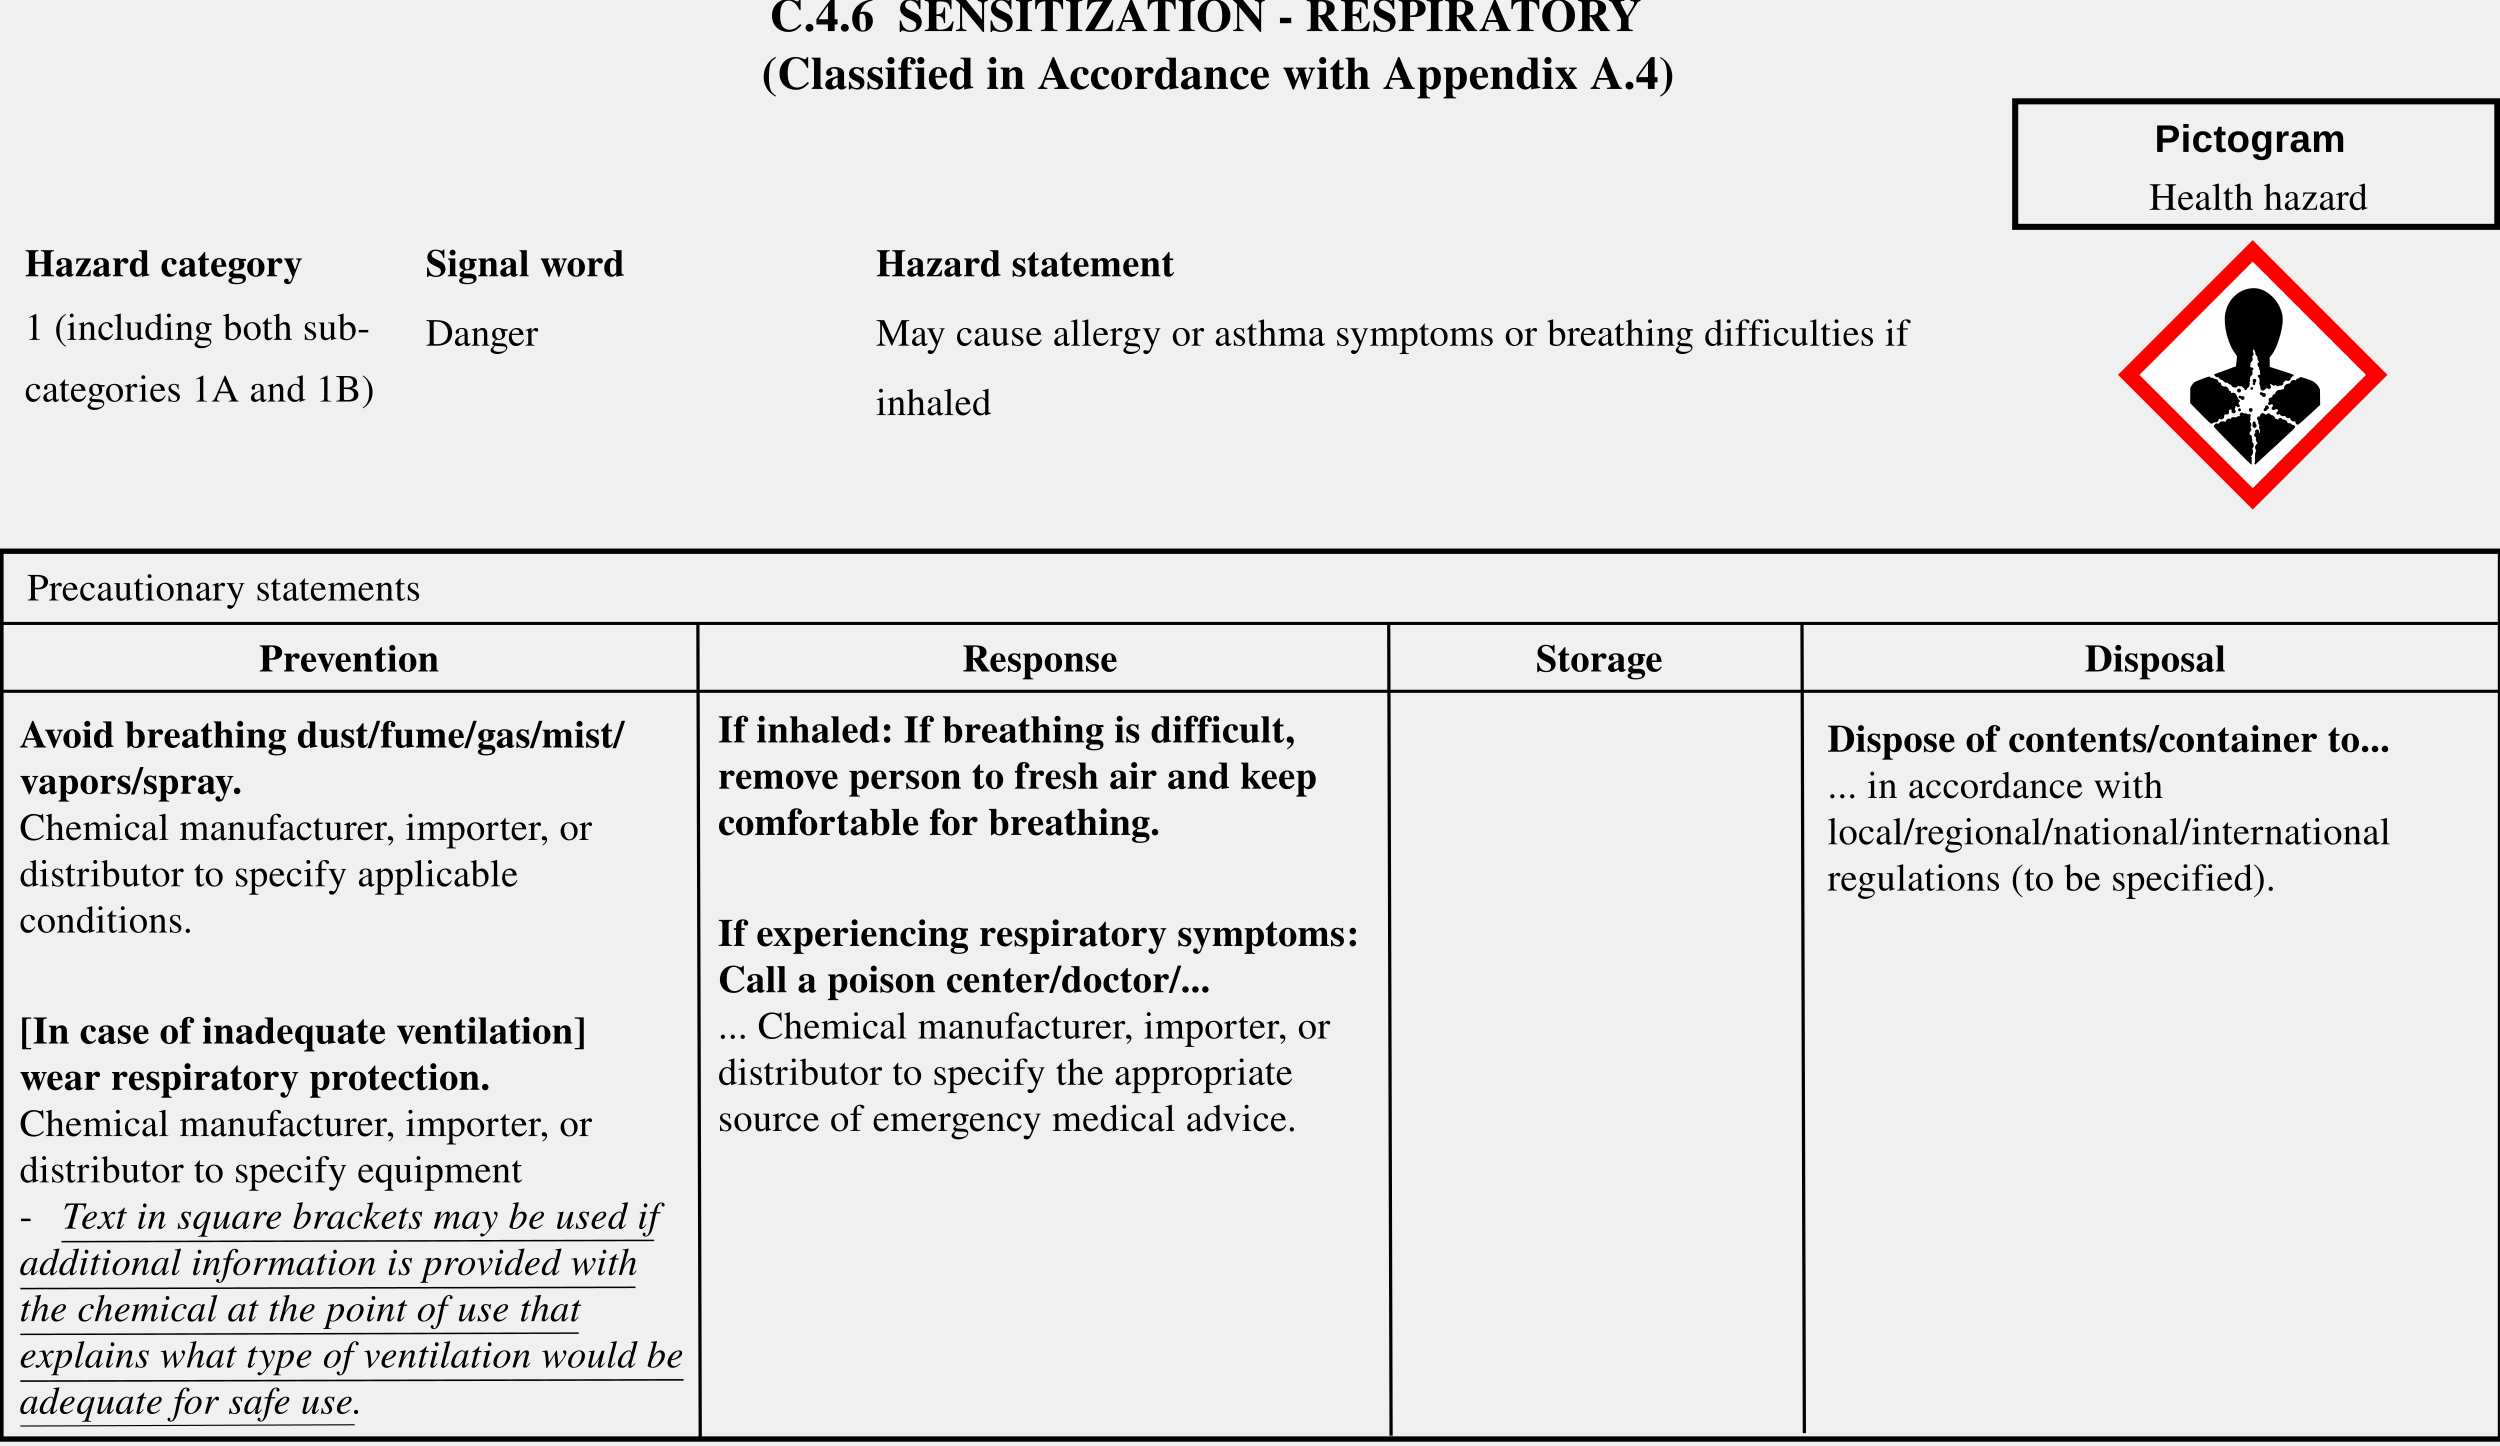
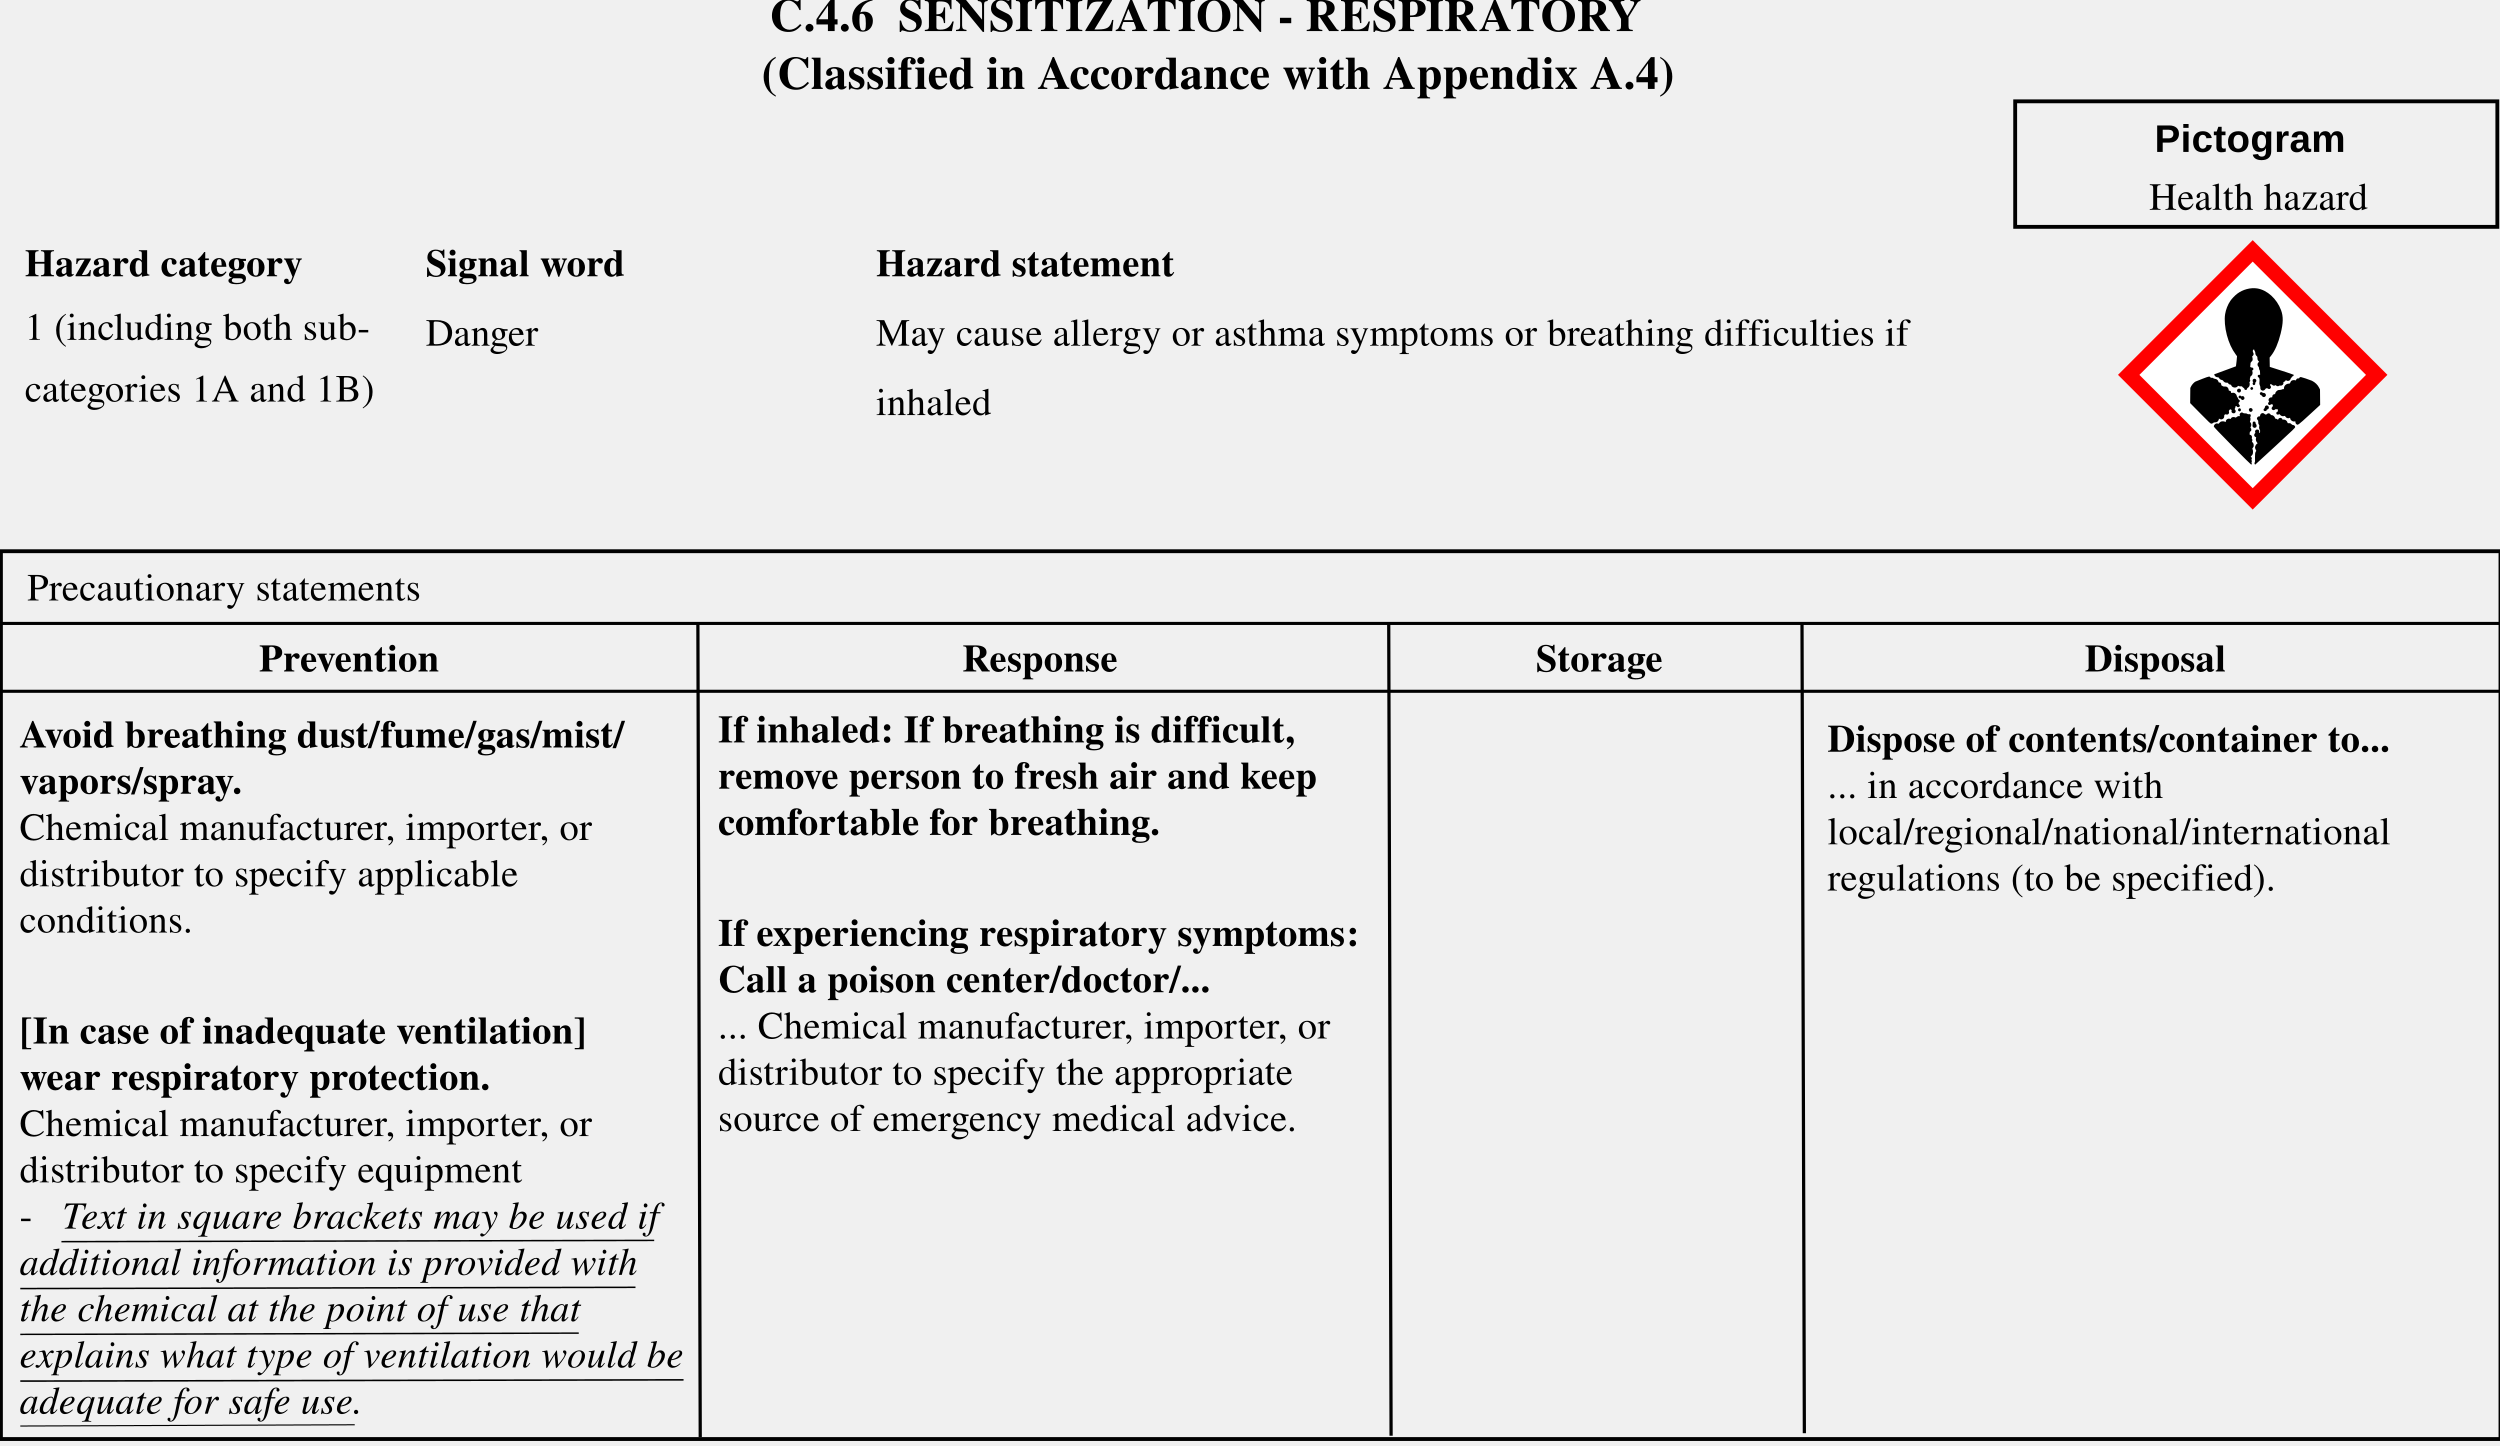
<svg xmlns="http://www.w3.org/2000/svg" width="228.769mm" height="132.249mm" viewBox="0 0 810.6 468.6" id="svg2" version="1.1">
  <defs id="defs4" />
  <g id="layer1" transform="translate(193.8714,-232.3479)">
    <path style="fill:#ff0000" d="m 536.543,397.569 43.678,-43.678 -43.678,-43.678 -43.678,43.678 z" id="path4475-5" />
    <path style="fill:#ffffff" d="m 536.543,390.641 -36.738,-36.738 36.738,-36.738 36.738,36.738 z" id="path4477-2" />
    <text id="text5235" y="474.708" x="-187.534" style="font-style:normal;font-variant:normal;font-weight:bold;font-stretch:normal;font-size:15px;line-height:120%;font-family:Times;-inkscape-font-specification:'Times Bold';text-align:center;letter-spacing:0.1px;word-spacing:0px;text-anchor:middle;fill:#000000;fill-opacity:1;stroke:none;stroke-width:1px;stroke-linecap:butt;stroke-linejoin:miter;stroke-opacity:1" xml:space="preserve">
      <tspan style="font-style:normal;font-variant:normal;font-weight:bold;font-stretch:normal;font-size:12.5px;line-height:120%;font-family:Times;-inkscape-font-specification:'Times Bold';text-align:start;text-anchor:start" y="474.708" x="-187.534" id="tspan5243">Avoid breathing dust/fume/gas/mist/</tspan>
      <tspan style="font-style:normal;font-variant:normal;font-weight:bold;font-stretch:normal;font-size:12.5px;line-height:120%;font-family:Times;-inkscape-font-specification:'Times Bold';text-align:start;text-anchor:start" y="489.708" x="-187.534" id="tspan3725">vapors/spray.</tspan>
      <tspan style="font-style:normal;font-variant:normal;font-weight:normal;font-stretch:normal;font-size:12.5px;line-height:120%;font-family:Times;-inkscape-font-specification:Times;text-align:start;text-anchor:start" y="504.708" x="-187.534" id="tspan6057">Chemical manufacturer, importer, or</tspan>
      <tspan style="font-style:normal;font-variant:normal;font-weight:normal;font-stretch:normal;font-size:12.5px;line-height:120%;font-family:Times;-inkscape-font-specification:Times;text-align:start;text-anchor:start" y="519.708" x="-187.534" id="tspan6059">distributor to specify applicable</tspan>
      <tspan style="font-style:normal;font-variant:normal;font-weight:normal;font-stretch:normal;font-size:12.5px;line-height:120%;font-family:Times;-inkscape-font-specification:Times;text-align:start;text-anchor:start" y="534.708" x="-187.534" id="tspan4593">conditions.</tspan>
    </text>
    <text id="text4140" y="242.427" x="210.94" style="font-style:normal;font-weight:normal;font-size:15px;line-height:125%;font-family:sans-serif;text-align:center;letter-spacing:0.1px;word-spacing:0px;text-anchor:middle;fill:#000000;fill-opacity:1;stroke:none;stroke-width:1px;stroke-linecap:butt;stroke-linejoin:miter;stroke-opacity:1" xml:space="preserve">
      <tspan id="tspan4144" style="font-style:normal;font-variant:normal;font-weight:bold;font-stretch:normal;font-size:15px;font-family:Times;-inkscape-font-specification:'Times Bold';text-align:center;text-anchor:middle" y="242.427" x="210.99" dy="0 0 0 0 0 0">C.4.6  SENSITIZATION - RESPIRATORY</tspan>
      <tspan style="font-style:normal;font-variant:normal;font-weight:bold;font-stretch:normal;font-size:15px;font-family:Times;-inkscape-font-specification:'Times Bold';text-align:center;text-anchor:middle" y="261.177" x="210.99" id="tspan4148">(Classified in Accordance with Appendix A.4)</tspan>
    </text>
    <text xml:space="preserve" style="font-style:normal;font-weight:normal;font-size:15px;line-height:160%;font-family:sans-serif;text-align:center;letter-spacing:0.1px;word-spacing:0px;text-anchor:middle;fill:#000000;fill-opacity:1;stroke:none;stroke-width:1px;stroke-linecap:butt;stroke-linejoin:miter;stroke-opacity:1" x="-185.835" y="321.923" id="text4154">
      <tspan id="tspan4158" x="-185.835" y="321.923" style="font-style:normal;font-variant:normal;font-weight:bold;font-stretch:normal;font-size:12.5px;line-height:180%;font-family:Times;-inkscape-font-specification:'Times Bold';text-align:start;text-anchor:start">Hazard category</tspan>
      <tspan x="-185.835" y="342.548" style="font-style:normal;font-variant:normal;font-weight:normal;font-stretch:normal;font-size:12.5px;line-height:160%;font-family:Times;-inkscape-font-specification:Times;text-align:start;text-anchor:start" id="tspan4162">1 (including both sub-</tspan>
      <tspan x="-185.835" y="362.548" style="font-style:normal;font-variant:normal;font-weight:normal;font-stretch:normal;font-size:12.5px;line-height:160%;font-family:Times;-inkscape-font-specification:Times;text-align:start;text-anchor:start" id="tspan3718">categories 1A and 1B)</tspan>
      <tspan x="-185.835" y="382.548" style="font-style:normal;font-variant:normal;font-weight:normal;font-stretch:normal;font-size:12.5px;line-height:180%;font-family:Times;-inkscape-font-specification:Times;text-align:start;text-anchor:start" id="tspan4164" />
    </text>
    <text id="text4166" y="321.923" x="-55.835" style="font-style:normal;font-weight:normal;font-size:15px;line-height:180%;font-family:sans-serif;text-align:center;letter-spacing:0.1px;word-spacing:0px;text-anchor:middle;fill:#000000;fill-opacity:1;stroke:none;stroke-width:1px;stroke-linecap:butt;stroke-linejoin:miter;stroke-opacity:1" xml:space="preserve">
      <tspan style="font-style:normal;font-variant:normal;font-weight:bold;font-stretch:normal;font-size:12.5px;line-height:160%;font-family:Times;-inkscape-font-specification:'Times Bold';text-align:start;text-anchor:start" y="321.923" x="-55.835" id="tspan4168">Signal word</tspan>
      <tspan id="tspan4172" style="font-style:normal;font-variant:normal;font-weight:normal;font-stretch:normal;font-size:12.5px;line-height:160%;font-family:Times;-inkscape-font-specification:Times;text-align:start;text-anchor:start" y="344.423" x="-55.835">Danger</tspan>
    </text>
    <text xml:space="preserve" style="font-style:normal;font-weight:normal;font-size:15px;line-height:180%;font-family:sans-serif;text-align:center;letter-spacing:0.1px;word-spacing:0px;text-anchor:middle;fill:#000000;fill-opacity:1;stroke:none;stroke-width:1px;stroke-linecap:butt;stroke-linejoin:miter;stroke-opacity:1" x="90.165" y="321.923" id="text4174">
      <tspan id="tspan4176" x="90.165" y="321.923" style="font-style:normal;font-variant:normal;font-weight:bold;font-stretch:normal;font-size:12.5px;line-height:180%;font-family:Times;-inkscape-font-specification:'Times Bold';text-align:start;text-anchor:start">Hazard statement</tspan>
      <tspan x="90.165" y="344.423" style="font-style:normal;font-variant:normal;font-weight:normal;font-stretch:normal;font-size:12.5px;line-height:160%;font-family:Times;-inkscape-font-specification:Times;text-align:start;text-anchor:start" id="tspan4178">May cause allergy or asthma symptoms or breathing difficulties if</tspan>
      <tspan x="90.165" y="366.923" style="font-style:normal;font-variant:normal;font-weight:normal;font-stretch:normal;font-size:12.5px;line-height:160%;font-family:Times;-inkscape-font-specification:Times;text-align:start;text-anchor:start" id="tspan3716">inhaled</tspan>
      <tspan x="90.165" y="389.423" style="font-style:normal;font-variant:normal;font-weight:normal;font-stretch:normal;font-size:12.5px;line-height:180%;font-family:Times;-inkscape-font-specification:Times;text-align:start;text-anchor:start" id="tspan4180" />
    </text>
-     <rect style="fill:none;fill-opacity:1;stroke:#000000;stroke-width:1.966;stroke-miterlimit:4;stroke-dasharray:none;stroke-dashoffset:0;stroke-opacity:1" id="rect4182" width="156.336" height="40.7" x="459.531" y="265.202" />
+     <rect style="fill:none;fill-opacity:1;stroke:#000000;stroke-width:1.25;stroke-miterlimit:4;stroke-dasharray:none;stroke-dashoffset:0;stroke-opacity:1" id="rect4182" width="156.336" height="40.7" x="459.531" y="265.202" />
    <text id="text4184" y="277.886" x="502.941" style="font-style:normal;font-weight:normal;font-size:15px;line-height:180%;font-family:sans-serif;text-align:center;letter-spacing:0.1px;word-spacing:0px;text-anchor:middle;fill:#000000;fill-opacity:1;stroke:none;stroke-width:1px;stroke-linecap:butt;stroke-linejoin:miter;stroke-opacity:1" xml:space="preserve">
      <tspan style="font-style:normal;font-variant:normal;font-weight:bold;font-stretch:normal;font-size:12.5px;line-height:180%;font-family:Times;-inkscape-font-specification:'Times Bold';text-align:start;text-anchor:start" y="277.886" x="502.941" id="tspan4186" />
      <tspan id="tspan4190" style="font-style:normal;font-variant:normal;font-weight:normal;font-stretch:normal;font-size:12.5px;line-height:180%;font-family:Times;-inkscape-font-specification:Times;text-align:start;text-anchor:start" y="300.386" x="502.941">Health hazard</tspan>
    </text>
    <text xml:space="preserve" style="font-style:normal;font-weight:normal;font-size:15px;line-height:180%;font-family:sans-serif;text-align:center;letter-spacing:0.1px;word-spacing:0px;text-anchor:middle;fill:#000000;fill-opacity:1;stroke:none;stroke-width:1px;stroke-linecap:butt;stroke-linejoin:miter;stroke-opacity:1" x="504.727" y="258.275" id="text4194">
      <tspan id="tspan4196" x="504.727" y="258.275" style="font-style:normal;font-variant:normal;font-weight:bold;font-stretch:normal;font-size:12.5px;line-height:180%;font-family:Times;-inkscape-font-specification:'Times Bold';text-align:start;text-anchor:start" />
      <tspan x="504.727" y="281.614" style="font-style:normal;font-variant:normal;font-weight:bold;font-stretch:normal;font-size:12.5px;line-height:180%;font-family:Arial;-inkscape-font-specification:'Arial Bold';text-align:start;text-anchor:start" id="tspan4198">Pictogram</tspan>
    </text>
-     <rect style="fill:none;fill-opacity:1;stroke:#000000;stroke-width:1.732;stroke-miterlimit:4;stroke-dasharray:none;stroke-dashoffset:0;stroke-opacity:1" id="rect4200" width="810.456" height="287.863" x="-193.57" y="411.075" />
+     <rect style="fill:none;fill-opacity:1;stroke:#000000;stroke-width:1.25;stroke-miterlimit:4;stroke-dasharray:none;stroke-dashoffset:0;stroke-opacity:1" id="rect4200" width="810.456" height="287.863" x="-193.57" y="411.075" />
    <path style="fill:none;fill-rule:evenodd;stroke:#000000;stroke-width:1px;stroke-linecap:butt;stroke-linejoin:miter;stroke-opacity:1" d="m -193.641,434.488 811.026,0" id="path4202" />
    <path id="path4204" d="m -193.641,456.488 811.026,0" style="fill:none;fill-rule:evenodd;stroke:#000000;stroke-width:1px;stroke-linecap:butt;stroke-linejoin:miter;stroke-opacity:1" />
    <path style="fill:none;fill-rule:evenodd;stroke:#000000;stroke-width:1.049px;stroke-linecap:butt;stroke-linejoin:miter;stroke-opacity:1" d="m 32.409,434.019 0.765,264.328" id="path4206" />
    <path id="path4208" d="m 256.409,434.019 0.765,263.861" style="fill:none;fill-rule:evenodd;stroke:#000000;stroke-width:1.048px;stroke-linecap:butt;stroke-linejoin:miter;stroke-opacity:1" />
    <path style="fill:none;fill-rule:evenodd;stroke:#000000;stroke-width:1.047px;stroke-linecap:butt;stroke-linejoin:miter;stroke-opacity:1" d="m 390.409,434.019 0.765,263.039" id="path4210" />
    <text id="text4212" y="450.061" x="-109.873" style="font-style:normal;font-weight:normal;font-size:15px;line-height:180%;font-family:sans-serif;text-align:center;letter-spacing:0.1px;word-spacing:0px;text-anchor:middle;fill:#000000;fill-opacity:1;stroke:none;stroke-width:1px;stroke-linecap:butt;stroke-linejoin:miter;stroke-opacity:1" xml:space="preserve">
      <tspan id="tspan4218" style="font-style:normal;font-variant:normal;font-weight:bold;font-stretch:normal;font-size:12.5px;line-height:180%;font-family:Times;-inkscape-font-specification:'Times Bold';text-align:start;text-anchor:start" y="450.061" x="-109.873">Prevention</tspan>
    </text>
    <text xml:space="preserve" style="font-style:normal;font-weight:normal;font-size:15px;line-height:180%;font-family:sans-serif;text-align:center;letter-spacing:0.1px;word-spacing:0px;text-anchor:middle;fill:#000000;fill-opacity:1;stroke:none;stroke-width:1px;stroke-linecap:butt;stroke-linejoin:miter;stroke-opacity:1" x="118.127" y="450.061" id="text4225">
      <tspan x="118.127" y="450.061" style="font-style:normal;font-variant:normal;font-weight:bold;font-stretch:normal;font-size:12.5px;line-height:180%;font-family:Times;-inkscape-font-specification:'Times Bold';text-align:start;text-anchor:start" id="tspan4227">Response</tspan>
    </text>
    <text id="text4229" y="450.061" x="304.127" style="font-style:normal;font-weight:normal;font-size:15px;line-height:180%;font-family:sans-serif;text-align:center;letter-spacing:0.1px;word-spacing:0px;text-anchor:middle;fill:#000000;fill-opacity:1;stroke:none;stroke-width:1px;stroke-linecap:butt;stroke-linejoin:miter;stroke-opacity:1" xml:space="preserve">
      <tspan id="tspan4231" style="font-style:normal;font-variant:normal;font-weight:bold;font-stretch:normal;font-size:12.5px;line-height:180%;font-family:Times;-inkscape-font-specification:'Times Bold';text-align:start;text-anchor:start" y="450.061" x="304.127">Storage</tspan>
    </text>
    <text xml:space="preserve" style="font-style:normal;font-weight:normal;font-size:15px;line-height:180%;font-family:sans-serif;text-align:center;letter-spacing:0.1px;word-spacing:0px;text-anchor:middle;fill:#000000;fill-opacity:1;stroke:none;stroke-width:1px;stroke-linecap:butt;stroke-linejoin:miter;stroke-opacity:1" x="482.127" y="450.061" id="text4233">
      <tspan x="482.127" y="450.061" style="font-style:normal;font-variant:normal;font-weight:bold;font-stretch:normal;font-size:12.5px;line-height:180%;font-family:Times;-inkscape-font-specification:'Times Bold';text-align:start;text-anchor:start" id="tspan4235">Disposal</tspan>
    </text>
    <text xml:space="preserve" style="font-style:normal;font-weight:normal;font-size:15px;line-height:180%;font-family:sans-serif;text-align:center;letter-spacing:0.1px;word-spacing:0px;text-anchor:middle;fill:#000000;fill-opacity:1;stroke:none;stroke-width:1px;stroke-linecap:butt;stroke-linejoin:miter;stroke-opacity:1" x="-185.068" y="427.042" id="text4237">
      <tspan x="-185.068" y="427.042" style="font-style:normal;font-variant:normal;font-weight:normal;font-stretch:normal;font-size:12.5px;line-height:180%;font-family:Times;-inkscape-font-specification:Times;text-align:start;text-anchor:start" id="tspan4239">Precautionary statements</tspan>
    </text>
    <text xml:space="preserve" style="font-style:normal;font-weight:normal;font-size:15px;line-height:120%;font-family:sans-serif;text-align:center;letter-spacing:0.1px;word-spacing:0px;text-anchor:middle;fill:#000000;fill-opacity:1;stroke:none;stroke-width:1px;stroke-linecap:butt;stroke-linejoin:miter;stroke-opacity:1" x="38.932" y="473.067" id="text4272">
      <tspan x="38.932" y="473.067" style="font-style:normal;font-variant:normal;font-weight:bold;font-stretch:normal;font-size:12.5px;line-height:120%;font-family:Times;-inkscape-font-specification:'Times Bold';text-align:start;text-anchor:start" id="tspan6079">If inhaled: If breathing is difficult,</tspan>
      <tspan x="38.932" y="488.067" style="font-style:normal;font-variant:normal;font-weight:bold;font-stretch:normal;font-size:12.5px;line-height:120%;font-family:Times;-inkscape-font-specification:'Times Bold';text-align:start;text-anchor:start" id="tspan3817">remove person to fresh air and keep</tspan>
      <tspan x="38.932" y="503.067" style="font-style:normal;font-variant:normal;font-weight:bold;font-stretch:normal;font-size:12.5px;line-height:120%;font-family:Times;-inkscape-font-specification:'Times Bold';text-align:start;text-anchor:start" id="tspan3819">comfortable for breathing.</tspan>
    </text>
    <text id="text6083" y="539.067" x="38.932" style="font-style:normal;font-weight:normal;font-size:15px;line-height:120%;font-family:sans-serif;text-align:center;letter-spacing:0.1px;word-spacing:0px;text-anchor:middle;fill:#000000;fill-opacity:1;stroke:none;stroke-width:1px;stroke-linecap:butt;stroke-linejoin:miter;stroke-opacity:1" xml:space="preserve">
      <tspan style="font-style:normal;font-variant:normal;font-weight:bold;font-stretch:normal;font-size:12.5px;line-height:120%;font-family:Times;-inkscape-font-specification:'Times Bold';text-align:start;text-anchor:start" y="539.067" x="38.932" id="tspan6112">If experiencing respiratory symptoms:</tspan>
      <tspan style="font-style:normal;font-variant:normal;font-weight:bold;font-stretch:normal;font-size:12.5px;line-height:120%;font-family:Times;-inkscape-font-specification:'Times Bold';text-align:start;text-anchor:start" y="554.067" x="38.932" id="tspan3823">Call a poison center/doctor/...</tspan>
      <tspan style="font-style:normal;font-variant:normal;font-weight:normal;font-stretch:normal;font-size:12.5px;line-height:120%;font-family:Times;-inkscape-font-specification:Times;text-align:start;text-anchor:start" y="569.067" x="38.932" id="tspan3825">... Chemical manufacturer, importer, or</tspan>
      <tspan style="font-style:normal;font-variant:normal;font-weight:normal;font-stretch:normal;font-size:12.5px;line-height:120%;font-family:Times;-inkscape-font-specification:Times;text-align:start;text-anchor:start" y="584.067" x="38.932" id="tspan3831">distributor to specify the appropriate</tspan>
      <tspan style="font-style:normal;font-variant:normal;font-weight:normal;font-stretch:normal;font-size:12.5px;line-height:120%;font-family:Times;-inkscape-font-specification:Times;text-align:start;text-anchor:start" y="599.067" x="38.932" id="tspan4620">source of emergency medical advice.</tspan>
    </text>
    <path style="fill:#000000" d="m 529.952,376.953 c -4.208,-4.271 -6.01,-6.156 -6.01,-6.286 0,-0.699 0.803,-1.252 1.375,-0.946 0.128,0.069 0.2,0.029 0.387,-0.215 0.126,-0.165 0.341,-0.358 0.479,-0.429 0.32,-0.165 1.006,-0.165 1.324,5.8e-4 0.313,0.163 0.313,0.163 0.313,-0.048 0,-0.642 0.825,-1.154 1.381,-0.856 0.132,0.07 0.182,0.05 0.263,-0.108 0.173,-0.337 0.443,-0.493 0.858,-0.495 0.215,-10e-4 0.471,0.055 0.57,0.124 0.164,0.115 0.198,0.107 0.38,-0.087 0.227,-0.241 0.779,-0.42 1.042,-0.337 0.154,0.049 0.164,0.035 0.082,-0.119 -0.354,-0.661 0.498,-1.397 1.044,-0.903 0.114,0.103 0.29,0.14 0.61,0.127 0.324,-0.013 0.519,0.028 0.696,0.147 0.179,0.12 0.338,0.153 0.581,0.121 0.204,-0.027 0.385,-0.003 0.465,0.063 0.167,0.138 0.169,0.637 0.002,0.775 -0.093,0.077 -0.104,0.149 -0.043,0.263 0.122,0.228 0.098,0.866 -0.042,1.117 -0.11,0.197 -0.102,0.235 0.101,0.448 0.311,0.327 0.372,0.982 0.129,1.394 -0.173,0.294 -0.173,0.3 -0.011,0.448 0.115,0.104 0.165,0.264 0.165,0.528 0,0.328 -0.034,0.398 -0.252,0.523 -0.226,0.13 -0.255,0.196 -0.28,0.642 -0.026,0.455 -0.013,0.498 0.149,0.498 0.404,-2.9e-4 0.749,0.599 0.571,0.991 -0.071,0.157 -0.064,0.226 0.032,0.306 0.151,0.125 0.165,0.697 0.02,0.841 -0.082,0.082 -0.063,0.133 0.087,0.238 0.288,0.202 0.448,0.583 0.448,1.064 0,0.354 -0.045,0.484 -0.25,0.717 -0.243,0.277 -0.246,0.291 -0.11,0.542 0.187,0.344 0.186,1.289 -5.7e-4,1.637 -0.077,0.143 -0.247,0.367 -0.378,0.499 l -0.238,0.238 0.187,0.131 c 0.209,0.147 0.259,0.618 0.084,0.793 -0.08,0.08 -0.08,0.126 0,0.207 0.125,0.125 0.137,0.555 0.017,0.629 -0.057,0.035 -0.055,0.113 0.007,0.229 0.109,0.203 0.043,0.553 -0.114,0.611 -0.06,0.022 -2.767,-2.659 -6.119,-6.06 z m 7.277,5.936 c -0.131,-0.131 -0.134,-0.521 -0.005,-0.649 0.085,-0.085 0.101,-0.506 0.066,-1.703 -0.025,-0.84 0.065,-1.484 0.241,-1.73 l 0.189,-0.266 -0.211,-0.417 c -0.116,-0.229 -0.21,-0.536 -0.209,-0.682 0.003,-0.385 0.286,-0.951 0.588,-1.174 l 0.261,-0.193 -0.263,-0.327 c -0.298,-0.371 -0.406,-0.942 -0.258,-1.366 0.072,-0.208 0.068,-0.265 -0.021,-0.265 -0.062,0 -0.215,-0.08 -0.34,-0.179 -0.311,-0.245 -0.32,-0.778 -0.018,-1.058 0.149,-0.138 0.187,-0.23 0.131,-0.319 -0.129,-0.205 -0.093,-0.475 0.097,-0.716 0.139,-0.176 0.254,-0.227 0.517,-0.227 0.476,0 0.704,0.243 0.669,0.716 -0.021,0.293 0.003,0.365 0.133,0.39 0.088,0.017 0.138,-0.004 0.111,-0.047 -0.026,-0.043 -0.016,-0.218 0.022,-0.389 0.055,-0.242 0.035,-0.365 -0.089,-0.554 -0.205,-0.313 -0.287,-0.87 -0.172,-1.171 0.076,-0.2 0.056,-0.287 -0.13,-0.56 -0.182,-0.268 -0.215,-0.404 -0.192,-0.791 0.025,-0.414 10e-4,-0.494 -0.209,-0.704 -0.292,-0.292 -0.303,-0.595 -0.033,-0.909 0.153,-0.178 0.283,-0.237 0.517,-0.237 0.271,0 0.313,-0.027 0.313,-0.202 0,-0.305 0.218,-0.665 0.472,-0.78 0.361,-0.165 0.622,-0.121 0.937,0.156 0.359,0.315 0.566,0.326 0.832,0.043 0.359,-0.382 0.944,-0.274 1.21,0.222 0.062,0.116 0.181,0.166 0.397,0.166 0.244,0 0.379,0.07 0.643,0.335 0.209,0.209 0.335,0.415 0.335,0.549 0,0.182 0.05,0.223 0.326,0.267 0.179,0.029 0.412,0.132 0.517,0.23 0.157,0.146 0.191,0.153 0.191,0.041 0,-0.246 0.4,-0.56 0.713,-0.56 0.298,0 0.665,0.283 0.665,0.512 0,0.079 0.076,0.098 0.251,0.063 0.566,-0.113 1.231,0.312 1.385,0.886 0.082,0.305 0.084,0.306 0.516,0.276 0.401,-0.028 0.457,-0.006 0.744,0.28 0.206,0.206 0.39,0.31 0.548,0.31 0.371,0 0.692,0.302 0.692,0.649 0,0.277 -0.344,0.609 -6.46,6.241 -3.553,3.272 -6.473,5.949 -6.488,5.949 -0.016,0 -0.075,-0.046 -0.132,-0.103 z m -0.541,-12.039 c -0.237,-0.237 -0.263,-0.308 -0.205,-0.549 0.037,-0.152 0.062,-0.426 0.054,-0.608 -0.018,-0.474 0.106,-0.66 0.444,-0.66 0.345,0 0.488,0.132 0.488,0.448 0,0.133 0.077,0.319 0.172,0.414 0.225,0.225 0.234,0.779 0.016,0.977 -0.086,0.078 -0.278,0.166 -0.427,0.196 -0.227,0.045 -0.315,0.01 -0.543,-0.218 z m 13.97,-1.023 c -0.196,-0.196 -0.262,-0.342 -0.262,-0.575 0,-0.309 -0.003,-0.312 -0.296,-0.257 -0.625,0.117 -1.273,-0.329 -1.391,-0.957 -0.039,-0.209 -0.086,-0.277 -0.154,-0.223 -0.394,0.316 -1.13,0.12 -1.394,-0.372 -0.136,-0.253 -0.181,-0.279 -0.361,-0.211 -0.503,0.191 -1.037,0.029 -1.426,-0.433 -0.186,-0.221 -0.233,-0.24 -0.322,-0.132 -0.138,0.167 -0.553,0.161 -0.724,-0.009 -0.252,-0.252 -0.106,-0.812 0.212,-0.812 0.143,0 0.169,-0.06 0.169,-0.378 l 0,-0.378 -0.397,-0.059 c -0.337,-0.051 -0.422,-0.032 -0.563,0.119 -0.248,0.267 -0.703,0.24 -0.934,-0.054 -0.217,-0.276 -0.177,-0.585 0.11,-0.844 0.144,-0.13 0.184,-0.25 0.164,-0.487 -0.024,-0.287 -0.052,-0.317 -0.319,-0.348 -0.206,-0.024 -0.332,0.011 -0.425,0.12 -0.163,0.19 -0.38,0.197 -0.632,0.02 -0.262,-0.183 -0.255,-0.579 0.014,-0.79 0.182,-0.143 0.192,-0.18 0.086,-0.324 -0.363,-0.497 0.08,-1.25 0.736,-1.25 0.345,0 0.351,-0.006 0.351,-0.306 0,-0.378 0.338,-0.728 0.702,-0.728 0.201,0 0.246,-0.037 0.246,-0.203 0,-0.272 0.326,-0.74 0.683,-0.98 0.215,-0.145 0.417,-0.197 0.773,-0.199 0.287,-0.002 0.55,-0.054 0.65,-0.129 0.092,-0.07 0.296,-0.127 0.452,-0.127 0.272,0 0.285,-0.015 0.285,-0.324 0,-0.74 0.674,-1.403 1.471,-1.446 0.432,-0.023 0.455,-0.037 0.557,-0.334 0.132,-0.383 0.261,-0.543 0.568,-0.702 0.271,-0.14 0.873,-0.164 1.099,-0.043 0.124,0.067 0.17,0.03 0.256,-0.208 0.112,-0.309 0.464,-0.5 0.774,-0.419 0.117,0.03 0.186,-0.008 0.223,-0.122 0.029,-0.091 0.143,-0.215 0.254,-0.274 0.176,-0.094 0.403,-0.043 1.804,0.41 0.881,0.285 1.805,0.62 2.054,0.745 1.043,0.524 1.871,1.329 2.334,2.269 l 0.282,0.572 0.023,2.501 0.024,2.501 -3.454,3.173 c -3.831,3.52 -3.805,3.501 -4.301,3.005 z m -31.107,-3.442 -3.285,-3.339 0.025,-2.456 0.025,-2.456 0.253,-0.517 c 0.269,-0.548 0.963,-1.311 1.397,-1.536 0.144,-0.074 1.175,-0.486 2.293,-0.916 2.157,-0.829 2.319,-0.857 2.574,-0.448 0.081,0.13 0.172,0.156 0.424,0.122 0.243,-0.033 0.361,-0.002 0.49,0.127 0.099,0.099 0.336,0.188 0.57,0.215 0.536,0.06 0.97,0.396 1.091,0.844 0.079,0.292 0.127,0.343 0.326,0.344 0.129,5.7e-4 0.276,0.03 0.328,0.065 0.151,0.101 0.293,0.421 0.293,0.661 0,0.122 0.034,0.221 0.074,0.221 0.041,0 0.185,0.087 0.32,0.193 0.199,0.157 0.335,0.189 0.723,0.169 0.353,-0.018 0.546,0.019 0.742,0.141 0.294,0.183 0.553,0.651 0.553,0.996 0,0.189 0.039,0.224 0.245,0.224 0.301,0 0.53,0.237 0.53,0.547 0,0.205 0.025,0.225 0.218,0.177 0.246,-0.062 0.326,-0.068 0.675,-0.048 0.337,0.018 0.916,0.598 0.916,0.917 0,0.129 0.099,0.352 0.22,0.496 0.121,0.144 0.242,0.372 0.269,0.508 0.027,0.136 0.097,0.246 0.154,0.246 0.161,0 0.39,0.293 0.39,0.5 0,0.102 -0.096,0.248 -0.215,0.326 -0.146,0.096 -0.215,0.22 -0.215,0.386 0,0.146 0.087,0.331 0.215,0.46 0.118,0.118 0.215,0.289 0.215,0.378 0,0.429 -0.782,0.631 -0.957,0.246 -0.069,-0.152 -0.144,-0.192 -0.3,-0.162 -0.167,0.032 -0.208,0.093 -0.208,0.312 0,0.15 -0.062,0.361 -0.138,0.47 -0.129,0.184 -0.127,0.21 0.035,0.385 0.431,0.465 0.166,1.179 -0.438,1.179 -0.522,0 -0.848,-0.421 -0.677,-0.877 0.065,-0.173 0.036,-0.218 -0.206,-0.335 -0.279,-0.134 -0.282,-0.134 -0.512,0.155 -0.204,0.256 -0.221,0.322 -0.139,0.556 0.188,0.54 -0.335,1.069 -0.86,0.871 -0.224,-0.084 -0.307,-0.079 -0.477,0.033 -0.169,0.111 -0.206,0.208 -0.206,0.537 0,0.455 -0.153,0.726 -0.518,0.914 -0.315,0.163 -0.579,0.162 -0.892,-0.001 -0.306,-0.16 -0.313,-0.16 -0.313,0.009 0,0.269 -0.292,0.747 -0.553,0.906 -0.17,0.104 -0.427,0.162 -0.718,0.162 -0.249,1.8e-4 -0.452,0.031 -0.452,0.068 0,0.125 -0.498,0.363 -0.76,0.363 -0.228,0 -0.663,-0.411 -3.545,-3.339 z m 16.196,-0.514 c -0.46,-0.166 -0.607,-0.839 -0.239,-1.096 0.602,-0.421 1.34,0.333 0.864,0.883 -0.168,0.195 -0.429,0.284 -0.625,0.214 z m -3.772,-0.244 c -0.37,-0.259 -0.153,-0.9 0.305,-0.9 0.436,0 0.623,0.646 0.26,0.9 -0.105,0.074 -0.232,0.134 -0.282,0.134 -0.05,0 -0.177,-0.06 -0.282,-0.134 z m 8.223,-0.11 c -0.204,-0.226 -0.176,-0.493 0.073,-0.689 0.145,-0.114 0.215,-0.255 0.215,-0.431 0,-0.358 0.369,-0.652 0.731,-0.582 0.562,0.108 0.767,0.823 0.334,1.163 -0.125,0.098 -0.28,0.179 -0.345,0.179 -0.065,0 -0.118,0.052 -0.118,0.116 0,0.352 -0.636,0.526 -0.891,0.244 z m -7.341,-3.673 c -0.116,-0.116 -0.211,-0.248 -0.211,-0.294 0,-0.045 -0.079,-0.061 -0.175,-0.036 -0.222,0.058 -0.514,-0.198 -0.514,-0.45 0,-0.279 0.29,-0.506 0.56,-0.438 0.122,0.031 0.244,0.111 0.269,0.177 0.036,0.095 0.091,0.101 0.248,0.03 0.322,-0.147 0.64,-0.018 0.78,0.317 0.149,0.357 0.044,0.663 -0.277,0.809 -0.311,0.142 -0.445,0.119 -0.68,-0.116 z m 6.824,-0.948 c -0.125,-0.116 -0.228,-0.252 -0.228,-0.302 0,-0.05 -0.058,-0.09 -0.129,-0.09 -0.197,0 -0.474,-0.32 -0.474,-0.547 0,-0.435 0.542,-0.635 0.86,-0.317 0.095,0.095 0.229,0.148 0.303,0.119 0.205,-0.079 0.613,0.129 0.722,0.366 0.149,0.327 0.118,0.538 -0.114,0.77 -0.275,0.275 -0.643,0.275 -0.939,1.8e-4 z m -7.911,-1.385 c -0.539,-0.292 -0.331,-1.09 0.298,-1.144 0.622,-0.053 0.927,0.712 0.437,1.097 -0.265,0.208 -0.42,0.218 -0.735,0.047 z m 7.726,-0.591 c -0.331,-0.144 -0.497,-0.458 -0.467,-0.882 0.015,-0.211 -0.049,-0.49 -0.173,-0.756 -0.164,-0.35 -0.188,-0.504 -0.14,-0.905 0.12,-1.009 0.032,-1.517 -0.286,-1.669 -0.149,-0.071 -0.235,-0.189 -0.253,-0.349 -0.04,-0.344 0.127,-0.505 0.495,-0.476 0.266,0.021 0.304,5.7e-4 0.278,-0.145 -0.016,-0.093 -0.033,-0.419 -0.037,-0.724 -0.005,-0.415 -0.046,-0.593 -0.164,-0.711 -0.104,-0.104 -0.157,-0.284 -0.157,-0.53 0,-0.286 -0.05,-0.42 -0.214,-0.574 -0.391,-0.367 -0.358,-1.069 0.067,-1.396 l 0.188,-0.145 -0.182,-0.2 c -0.292,-0.321 -0.376,-0.547 -0.376,-1.022 0,-0.374 -0.035,-0.473 -0.217,-0.616 -0.309,-0.243 -0.472,-0.604 -0.472,-1.046 0,-0.231 -0.05,-0.423 -0.127,-0.487 -0.07,-0.058 -0.151,-0.235 -0.181,-0.392 -0.047,-0.249 -0.078,-0.278 -0.237,-0.219 -0.289,0.107 -0.357,0.617 -0.133,0.997 0.232,0.393 0.165,0.815 -0.175,1.1 -0.217,0.182 -0.231,0.223 -0.126,0.366 0.065,0.089 0.118,0.369 0.118,0.629 0,0.431 -0.027,0.495 -0.345,0.812 -0.316,0.316 -0.345,0.383 -0.345,0.803 0,0.252 -0.037,0.555 -0.081,0.672 -0.069,0.18 -0.048,0.236 0.126,0.35 0.114,0.075 0.324,0.136 0.466,0.136 0.451,0 0.604,0.641 0.196,0.819 -0.148,0.065 -0.183,0.129 -0.14,0.259 0.239,0.707 0.081,1.37 -0.394,1.651 -0.188,0.111 -0.259,0.218 -0.259,0.389 0,0.13 -0.045,0.336 -0.101,0.458 -0.077,0.17 -0.077,0.246 0,0.323 0.159,0.159 0.12,0.56 -0.066,0.691 -0.117,0.082 -0.143,0.154 -0.087,0.242 0.043,0.069 0.08,0.319 0.08,0.556 10e-4,0.506 -0.221,0.93 -0.603,1.147 -0.153,0.087 -0.256,0.217 -0.257,0.322 -5.7e-4,0.24 -0.162,0.383 -0.431,0.383 -0.258,0 -0.431,-0.142 -0.431,-0.355 0,-0.081 -0.136,-0.232 -0.303,-0.335 -0.166,-0.103 -0.344,-0.264 -0.394,-0.358 -0.076,-0.142 -0.147,-0.162 -0.419,-0.116 -0.213,0.036 -0.437,0.009 -0.644,-0.077 -0.274,-0.115 -0.323,-0.116 -0.364,-0.007 -0.026,0.069 -0.182,0.208 -0.346,0.309 -0.62,0.383 -1.631,0.056 -1.79,-0.578 -0.039,-0.157 -0.11,-0.206 -0.297,-0.206 -0.271,0 -0.663,-0.266 -0.737,-0.5 -0.037,-0.118 -0.122,-0.144 -0.384,-0.119 -0.441,0.042 -0.935,-0.196 -1.146,-0.553 -0.126,-0.214 -0.244,-0.293 -0.502,-0.336 -0.39,-0.066 -0.726,-0.303 -0.897,-0.635 -0.1,-0.193 -0.183,-0.235 -0.49,-0.247 -0.423,-0.017 -0.735,-0.216 -0.972,-0.622 -0.12,-0.205 -0.137,-0.296 -0.062,-0.342 0.056,-0.035 1.642,-0.618 3.524,-1.297 1.882,-0.679 3.448,-1.257 3.479,-1.286 0.031,-0.028 0.124,-0.776 0.207,-1.661 l 0.15,-1.609 -0.433,-0.588 c -1.263,-1.713 -2.199,-3.758 -2.864,-6.256 -0.629,-2.361 -0.854,-5.053 -0.568,-6.789 0.254,-1.544 0.863,-3.091 1.704,-4.329 0.466,-0.686 1.515,-1.777 2.218,-2.306 1.839,-1.384 4.345,-2.048 6.467,-1.714 3.259,0.512 6.392,3.365 7.755,7.062 0.752,2.04 0.716,4.105 -0.134,7.562 -0.771,3.137 -1.871,5.666 -3.156,7.254 l -0.419,0.517 0.024,1.521 0.024,1.521 1.68,0.541 c 0.924,0.297 2.644,0.851 3.821,1.23 1.178,0.379 2.182,0.73 2.232,0.78 0.123,0.123 -0.147,0.53 -0.352,0.53 -0.092,0 -0.213,0.123 -0.298,0.302 -0.079,0.166 -0.183,0.302 -0.231,0.302 -0.048,0 -0.088,0.081 -0.088,0.179 0,0.098 -0.113,0.292 -0.252,0.431 -0.286,0.286 -0.786,0.341 -1.079,0.12 -0.208,-0.157 -0.307,-0.161 -0.307,-0.011 0,0.16 -0.257,0.376 -0.525,0.444 -0.181,0.045 -0.216,0.096 -0.184,0.266 0.106,0.557 -0.376,1.03 -0.982,0.962 -0.256,-0.029 -0.405,-0.005 -0.472,0.076 -0.163,0.196 -0.663,0.146 -0.88,-0.088 -0.171,-0.184 -0.21,-0.194 -0.357,-0.086 -0.268,0.196 -0.616,0.145 -0.938,-0.138 -0.162,-0.142 -0.372,-0.259 -0.467,-0.259 -0.252,0 -0.314,0.339 -0.103,0.563 0.507,0.54 -0.215,1.363 -0.795,0.907 -0.31,-0.244 -0.719,-0.16 -0.897,0.185 -0.072,0.14 -0.263,0.309 -0.424,0.376 -0.35,0.146 -0.358,0.146 -0.686,0.003 z m -3.58,-0.316 c -0.195,-0.195 -0.164,-0.477 0.073,-0.663 0.193,-0.152 0.398,-0.134 0.565,0.05 0.199,0.219 0.178,0.497 -0.049,0.656 -0.254,0.178 -0.377,0.169 -0.588,-0.043 z m 0.743,-1.51 c -0.174,-0.174 -0.175,-0.609 -5.7e-4,-0.707 0.122,-0.068 0.122,-0.086 0,-0.187 -0.212,-0.176 -0.176,-0.741 0.057,-0.904 0.661,-0.463 1.379,0.371 0.81,0.94 -0.146,0.146 -0.192,0.269 -0.162,0.43 0.082,0.43 -0.406,0.727 -0.704,0.428 z" id="path3712" />
    <text xml:space="preserve" style="font-style:normal;font-variant:normal;font-weight:bold;font-stretch:normal;font-size:15px;line-height:120%;font-family:Times;-inkscape-font-specification:'Times Bold';text-align:center;letter-spacing:0.1px;word-spacing:0px;text-anchor:middle;fill:#000000;fill-opacity:1;stroke:none;stroke-width:1px;stroke-linecap:butt;stroke-linejoin:miter;stroke-opacity:1" x="-187.534" y="570.708" id="text3727">
      <tspan id="tspan3731" x="-187.534" y="570.708" style="font-style:normal;font-variant:normal;font-weight:bold;font-stretch:normal;font-size:12.5px;line-height:120%;font-family:Times;-inkscape-font-specification:'Times Bold';text-align:start;text-anchor:start">[In case of inadequate ventilation]</tspan>
      <tspan x="-187.534" y="585.708" style="font-style:normal;font-variant:normal;font-weight:bold;font-stretch:normal;font-size:12.5px;line-height:120%;font-family:Times;-inkscape-font-specification:'Times Bold';text-align:start;text-anchor:start" id="tspan3741">wear respiratory protection.</tspan>
      <tspan id="tspan3733" x="-187.534" y="600.708" style="font-style:normal;font-variant:normal;font-weight:normal;font-stretch:normal;font-size:12.5px;line-height:120%;font-family:Times;-inkscape-font-specification:Times;text-align:start;text-anchor:start">Chemical manufacturer, importer, or</tspan>
      <tspan id="tspan3737" x="-187.534" y="615.708" style="font-style:normal;font-variant:normal;font-weight:normal;font-stretch:normal;font-size:12.5px;line-height:120%;font-family:Times;-inkscape-font-specification:Times;text-align:start;text-anchor:start">distributor to specify equipment</tspan>
      <tspan x="-187.534" y="630.708" style="font-style:normal;font-variant:normal;font-weight:normal;font-stretch:normal;font-size:12.5px;line-height:120%;font-family:Times;-inkscape-font-specification:Times;text-align:start;text-anchor:start" id="tspan3745">-   <tspan style="-inkscape-font-specification:'Times Medium Italic';font-family:Times;font-weight:500;font-style:italic;font-stretch:normal;font-variant:normal" id="tspan3765">Text in square brackets may be used if</tspan>
      </tspan>
      <tspan x="-187.534" y="645.708" style="font-style:italic;font-variant:normal;font-weight:500;font-stretch:normal;font-size:12.5px;line-height:120%;font-family:Times;-inkscape-font-specification:'Times Medium Italic';text-align:start;text-anchor:start" id="tspan3747">additional information is provided with</tspan>
      <tspan x="-187.534" y="660.708" style="font-style:italic;font-variant:normal;font-weight:500;font-stretch:normal;font-size:12.5px;line-height:120%;font-family:Times;-inkscape-font-specification:'Times Medium Italic';text-align:start;text-anchor:start" id="tspan3749">the chemical at the point of use that</tspan>
      <tspan x="-187.534" y="675.708" style="font-style:italic;font-variant:normal;font-weight:500;font-stretch:normal;font-size:12.5px;line-height:120%;font-family:Times;-inkscape-font-specification:'Times Medium Italic';text-align:start;text-anchor:start" id="tspan3751">explains what type of ventilation would be</tspan>
      <tspan x="-187.534" y="690.708" style="font-style:italic;font-variant:normal;font-weight:500;font-stretch:normal;font-size:12.5px;line-height:120%;font-family:Times;-inkscape-font-specification:'Times Medium Italic';text-align:start;text-anchor:start" id="tspan3753">adequate for safe use.</tspan>
    </text>
    <path id="path3755" d="M -173.95,634.945 18.243,634.534" style="fill:none;fill-rule:evenodd;stroke:#000000;stroke-width:0.491;stroke-linecap:butt;stroke-linejoin:miter;stroke-miterlimit:4;stroke-dasharray:none;stroke-opacity:1" />
    <path style="fill:none;fill-rule:evenodd;stroke:#000000;stroke-width:0.496;stroke-linecap:butt;stroke-linejoin:miter;stroke-miterlimit:4;stroke-dasharray:none;stroke-opacity:1" d="m -187.294,650.153 199.471,-0.405" id="path3757" />
    <path id="path3759" d="M -187.294,665.006 -6.216,664.601" style="fill:none;fill-rule:evenodd;stroke:#000000;stroke-width:0.473;stroke-linecap:butt;stroke-linejoin:miter;stroke-miterlimit:4;stroke-dasharray:none;stroke-opacity:1" />
    <path style="fill:none;fill-rule:evenodd;stroke:#000000;stroke-width:0.515;stroke-linecap:butt;stroke-linejoin:miter;stroke-miterlimit:4;stroke-dasharray:none;stroke-opacity:1" d="M -187.295,680.153 27.765,679.748" id="path3761" />
    <path id="path3763" d="M -187.293,694.723 -78.852,694.316" style="fill:none;fill-rule:evenodd;stroke:#000000;stroke-width:0.367;stroke-linecap:butt;stroke-linejoin:miter;stroke-miterlimit:4;stroke-dasharray:none;stroke-opacity:1" />
    <text xml:space="preserve" style="font-style:normal;font-weight:normal;font-size:15px;line-height:120%;font-family:sans-serif;text-align:center;letter-spacing:0.1px;word-spacing:0px;text-anchor:middle;fill:#000000;fill-opacity:1;stroke:none;stroke-width:1px;stroke-linecap:butt;stroke-linejoin:miter;stroke-opacity:1" x="398.68" y="476.096" id="text3853">
      <tspan id="tspan3855" x="398.68" y="476.096" style="font-style:normal;font-variant:normal;font-weight:bold;font-stretch:normal;font-size:12.5px;line-height:120%;font-family:Times;-inkscape-font-specification:'Times Bold';text-align:start;text-anchor:start">Dispose of contents/container to...</tspan>
      <tspan id="tspan3863" x="398.68" y="491.096" style="font-style:normal;font-variant:normal;font-weight:normal;font-stretch:normal;font-size:12.5px;line-height:120%;font-family:Times;-inkscape-font-specification:Times;text-align:start;text-anchor:start">... in accordance with</tspan>
      <tspan x="398.68" y="506.096" style="font-style:normal;font-variant:normal;font-weight:normal;font-stretch:normal;font-size:12.5px;line-height:120%;font-family:Times;-inkscape-font-specification:Times;text-align:start;text-anchor:start" id="tspan3881">local/regional/national/international</tspan>
      <tspan x="398.68" y="521.096" style="font-style:normal;font-variant:normal;font-weight:normal;font-stretch:normal;font-size:12.5px;line-height:120%;font-family:Times;-inkscape-font-specification:Times;text-align:start;text-anchor:start" id="tspan3883">regulations (to be specified).</tspan>
    </text>
  </g>
</svg>
